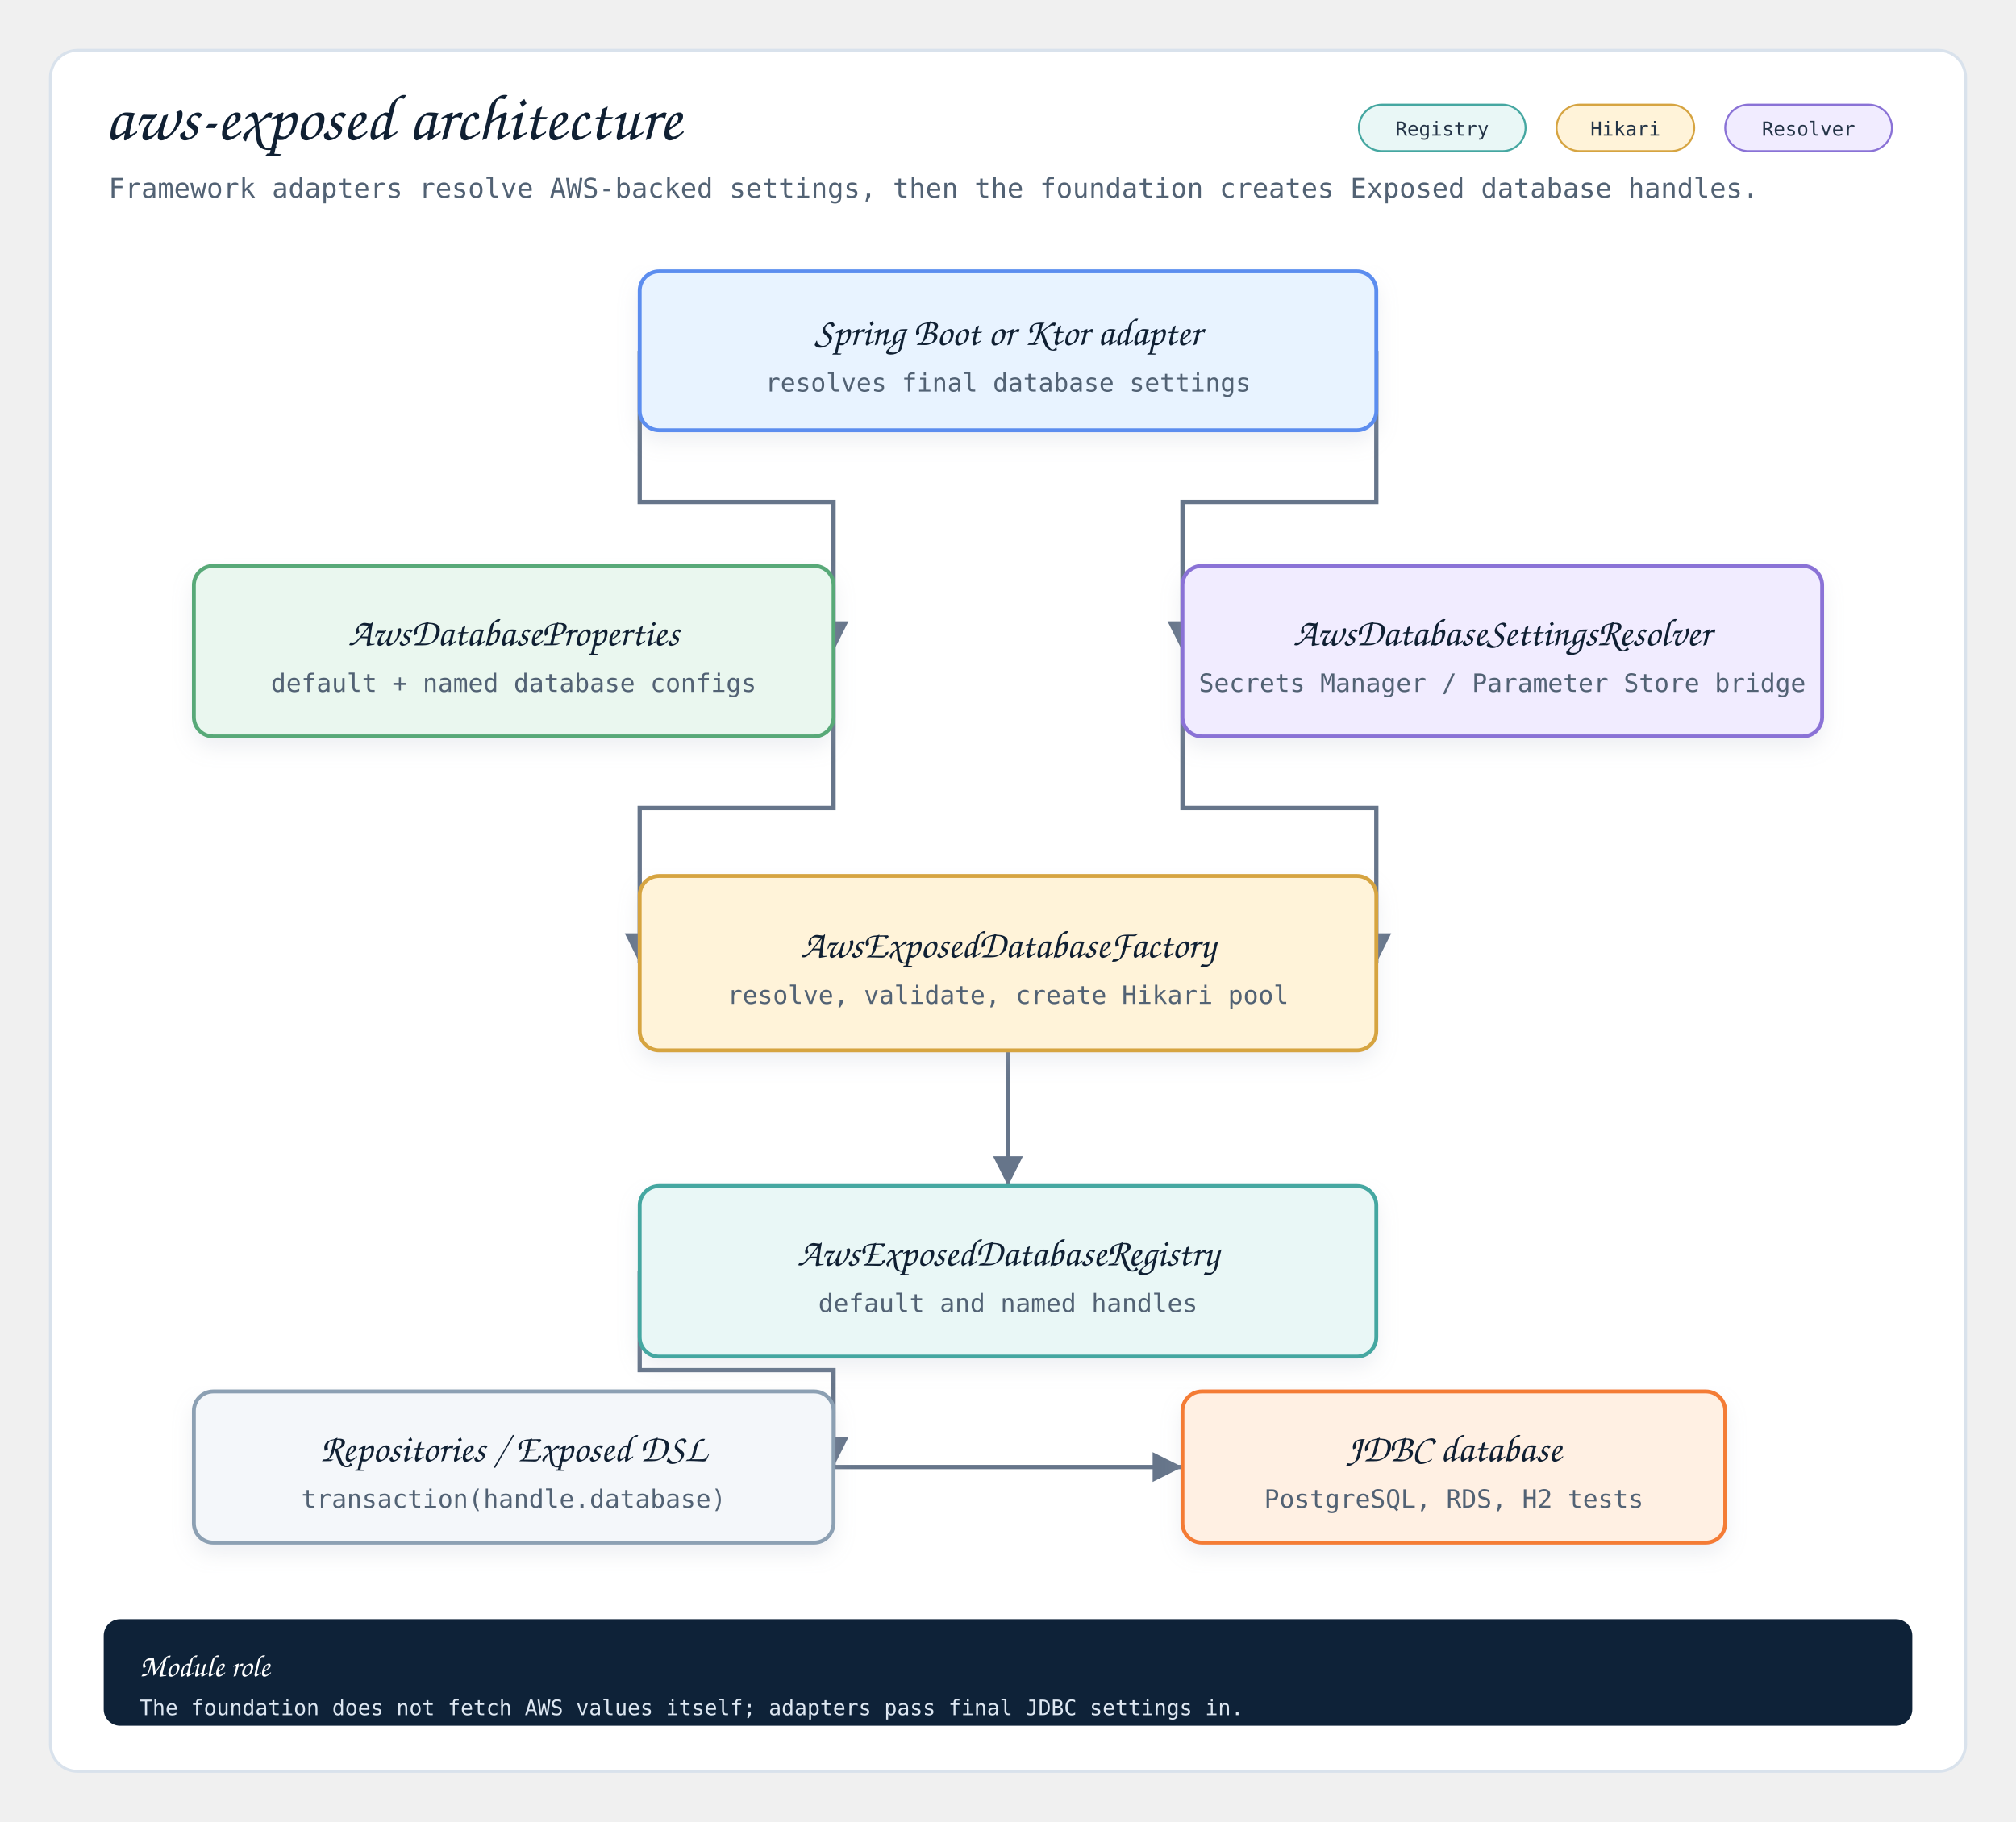
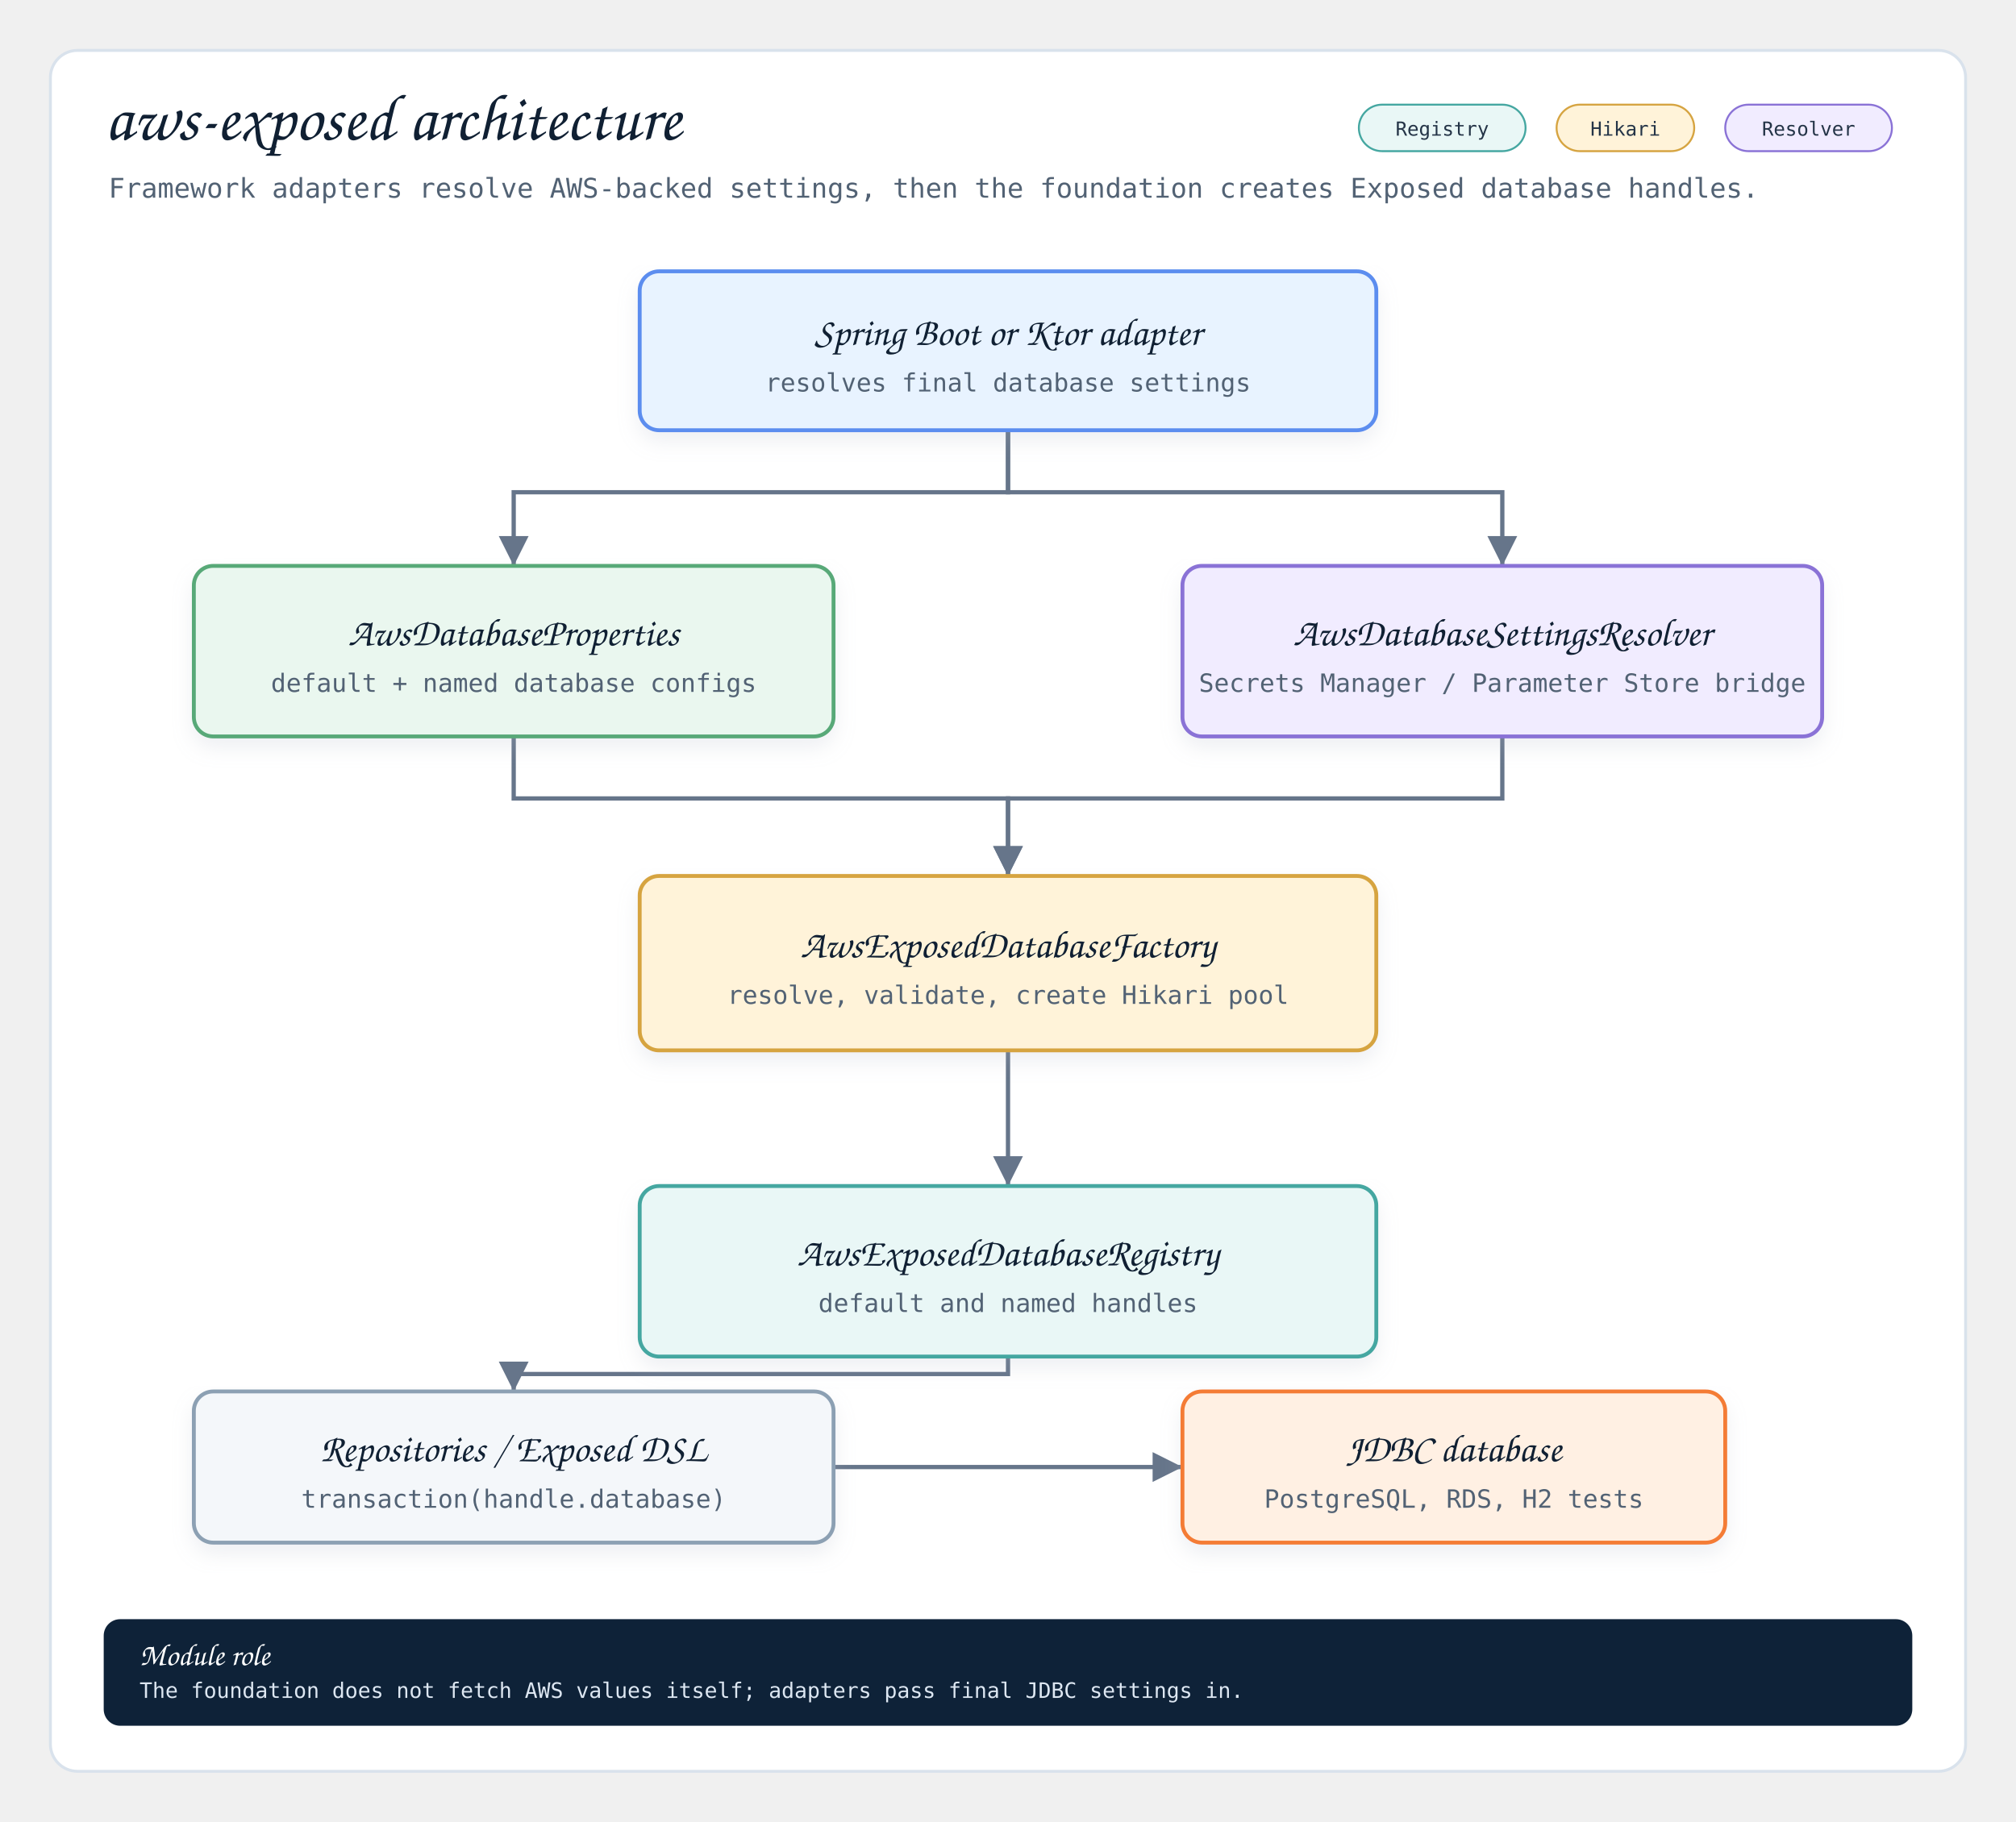
<svg xmlns="http://www.w3.org/2000/svg" width="1040" height="940" viewBox="0 0 1040 940" role="img" aria-label="aws-exposed architecture">
  <defs>
    <marker id="arrow" markerWidth="9" markerHeight="9" refX="8" refY="4.5" orient="auto" markerUnits="strokeWidth">
      <path d="M1,1 L8,4.5 L1,8 Z" fill="#66758A" />
    </marker>
    <filter id="shadow" x="-10%" y="-10%" width="120%" height="130%">
      <feDropShadow dx="0" dy="5" stdDeviation="5" flood-color="#AAB7C6" flood-opacity="0.20" />
    </filter>
  </defs>
  <style>
  svg{background:#F5F7FA}
  .frame{fill:#FFFFFF;stroke:#D9E2EC;stroke-width:1.5}
  .title{font-family:"Architects Daughter","Comic Sans MS",cursive;font-size:34px;fill:#102033}
  .subtitle,.detail,.footer-detail{font-family:"Comic Mono","SFMono-Regular",Menlo,monospace;fill:#526274}
  .subtitle{font-size:14px}
  .card-title{font-family:"Architects Daughter","Comic Sans MS",cursive;font-size:20px;fill:#102033}
  .detail{font-size:13px}
  .chip{font-family:"Comic Mono","SFMono-Regular",Menlo,monospace;font-size:10px;fill:#243447}
  .card{stroke-width:2;filter:url(#shadow)}
  .edge{fill:none;stroke-width:2.2;marker-end:url(#arrow)}
  .edge-label{font-family:"Comic Mono","SFMono-Regular",Menlo,monospace;font-size:11px;fill:#344456}
  .label-bg{fill:#FFFFFF;stroke:#D9E2EC}
  .footer{fill:#0E2238;stroke:#0E2238}
  .footer-title{font-family:"Architects Daughter","Comic Sans MS",cursive;font-size:16px;fill:#FFFFFF}
  .footer-detail{font-size:11px;fill:#DDE7F2}
</style>
  <rect x="26" y="26" width="988" height="888" rx="14" class="frame" />
  <text class="title" x="54" y="72">aws-exposed architecture</text>
  <text class="subtitle" x="56" y="102">Framework adapters resolve AWS-backed settings, then the foundation creates Exposed database handles.</text>
  <rect x="890" y="54" width="86" height="24" rx="12" fill="#F1ECFF" stroke="#8A72D6" />
  <text class="chip" x="933" y="70" text-anchor="middle">Resolver</text>
  <rect x="803" y="54" width="71" height="24" rx="12" fill="#FFF3D9" stroke="#D6A441" />
  <text class="chip" x="838.5" y="70" text-anchor="middle">Hikari</text>
  <rect x="701" y="54" width="86" height="24" rx="12" fill="#E9F7F6" stroke="#45A7A1" />
  <text class="chip" x="744" y="70" text-anchor="middle">Registry</text>
  <g>
    <g>
-       <path class="edge" d="M330 181 L330 259 L430 259 L430 336" stroke="#66758A" />
+       <path class="edge" d="M520 222 L520 254 L265 254 L265 292" stroke="#66758A" />
    </g>
    <g>
-       <path class="edge" d="M710 181 L710 259 L610 259 L610 336" stroke="#66758A" />
+       <path class="edge" d="M520 222 L520 254 L775 254 L775 292" stroke="#66758A" />
    </g>
    <g>
-       <path class="edge" d="M430 336 L430 417 L330 417 L330 497" stroke="#66758A" />
+       <path class="edge" d="M265 380 L265 412 L520 412 L520 452" stroke="#66758A" />
    </g>
    <g>
-       <path class="edge" d="M610 336 L610 417 L710 417 L710 497" stroke="#66758A" />
+       <path class="edge" d="M775 380 L775 412 L520 412 L520 452" stroke="#66758A" />
    </g>
    <g>
-       <path class="edge" d="M520 542 L520 577 L520 577 L520 612" stroke="#66758A" />
+       <path class="edge" d="M520 542 L520 574 L520 574 L520 612" stroke="#66758A" />
    </g>
    <g>
-       <path class="edge" d="M330 656 L330 707 L430 707 L430 757" stroke="#66758A" />
+       <path class="edge" d="M520 700 L520 709 L265 709 L265 718" stroke="#66758A" />
    </g>
    <g>
-       <path class="edge" d="M430 757 L520 757 L520 757 L610 757" stroke="#66758A" />
+       <path class="edge" d="M430 757 L462 757 L462 757 L610 757" stroke="#66758A" />
    </g>
  </g>
  <g id="adapter">
    <rect class="card" x="330" y="140" width="380" height="82" rx="10" fill="#E8F3FF" stroke="#5B8DEF" />
    <text class="card-title" x="520" y="178" text-anchor="middle">Spring Boot or Ktor adapter</text>
    <text class="detail" x="520" y="202" text-anchor="middle">resolves final database settings</text>
  </g>
  <g id="props">
    <rect class="card" x="100" y="292" width="330" height="88" rx="10" fill="#EAF7EF" stroke="#58A978" />
    <text class="card-title" x="265" y="333" text-anchor="middle">AwsDatabaseProperties</text>
    <text class="detail" x="265" y="357" text-anchor="middle">default + named database configs</text>
  </g>
  <g id="resolver">
    <rect class="card" x="610" y="292" width="330" height="88" rx="10" fill="#F1ECFF" stroke="#8A72D6" />
    <text class="card-title" x="775" y="333" text-anchor="middle">AwsDatabaseSettingsResolver</text>
    <text class="detail" x="775" y="357" text-anchor="middle">Secrets Manager / Parameter Store bridge</text>
  </g>
  <g id="factory">
    <rect class="card" x="330" y="452" width="380" height="90" rx="10" fill="#FFF3D9" stroke="#D6A441" />
    <text class="card-title" x="520" y="494" text-anchor="middle">AwsExposedDatabaseFactory</text>
    <text class="detail" x="520" y="518" text-anchor="middle">resolve, validate, create Hikari pool</text>
  </g>
  <g id="registry">
    <rect class="card" x="330" y="612" width="380" height="88" rx="10" fill="#E9F7F6" stroke="#45A7A1" />
    <text class="card-title" x="520" y="653" text-anchor="middle">AwsExposedDatabaseRegistry</text>
    <text class="detail" x="520" y="677" text-anchor="middle">default and named handles</text>
  </g>
  <g id="repo">
    <rect class="card" x="100" y="718" width="330" height="78" rx="10" fill="#F4F7FA" stroke="#8CA0B3" />
    <text class="card-title" x="265" y="754" text-anchor="middle">Repositories / Exposed DSL</text>
    <text class="detail" x="265" y="778" text-anchor="middle">transaction(handle.database)</text>
  </g>
  <g id="db">
    <rect class="card" x="610" y="718" width="280" height="78" rx="10" fill="#FFF0E3" stroke="#F47B36" />
    <text class="card-title" x="750" y="754" text-anchor="middle">JDBC database</text>
    <text class="detail" x="750" y="778" text-anchor="middle">PostgreSQL, RDS, H2 tests</text>
  </g>
  <rect class="footer" x="54" y="836" width="932" height="54" rx="8" />
-   <text class="footer-title" x="72" y="865">Module role</text>
-   <text class="footer-detail" x="72" y="885">The foundation does not fetch AWS values itself; adapters pass final JDBC settings in.</text>
+   <text class="footer-title" x="72" y="855" dominant-baseline="middle">Module role</text>
+   <text class="footer-detail" x="72" y="873" dominant-baseline="middle">The foundation does not fetch AWS values itself; adapters pass final JDBC settings in.</text>
</svg>
